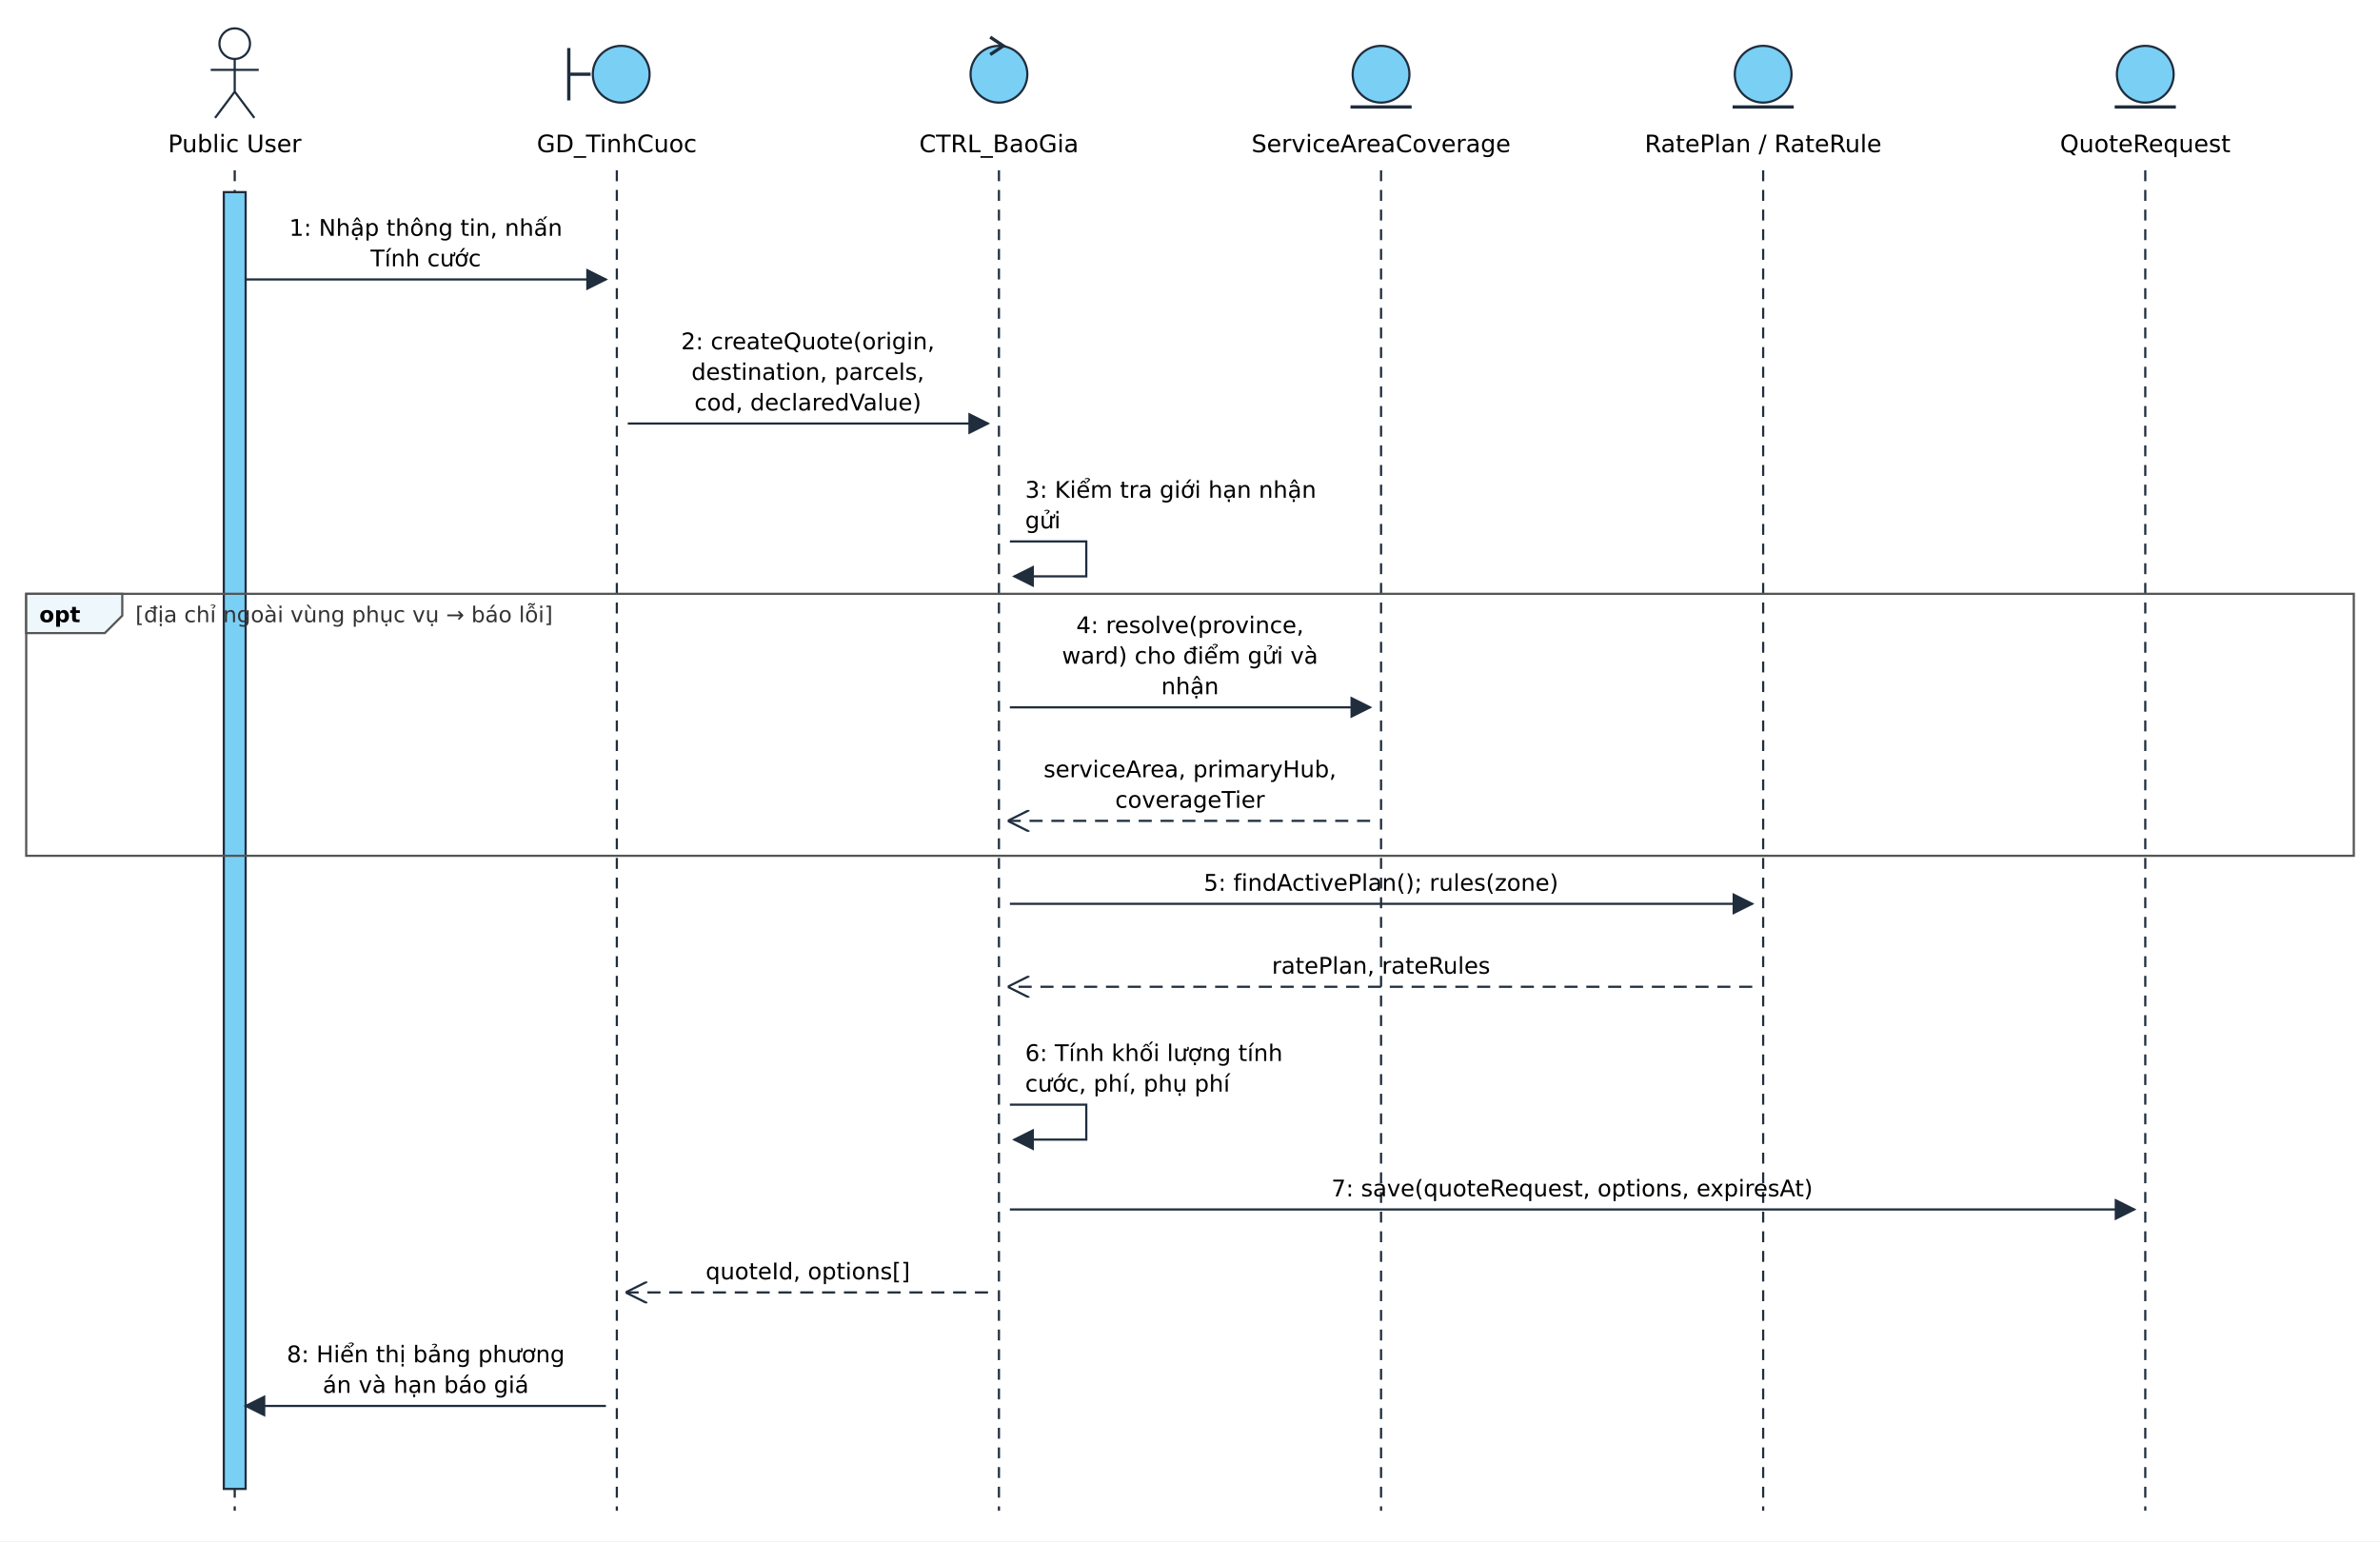
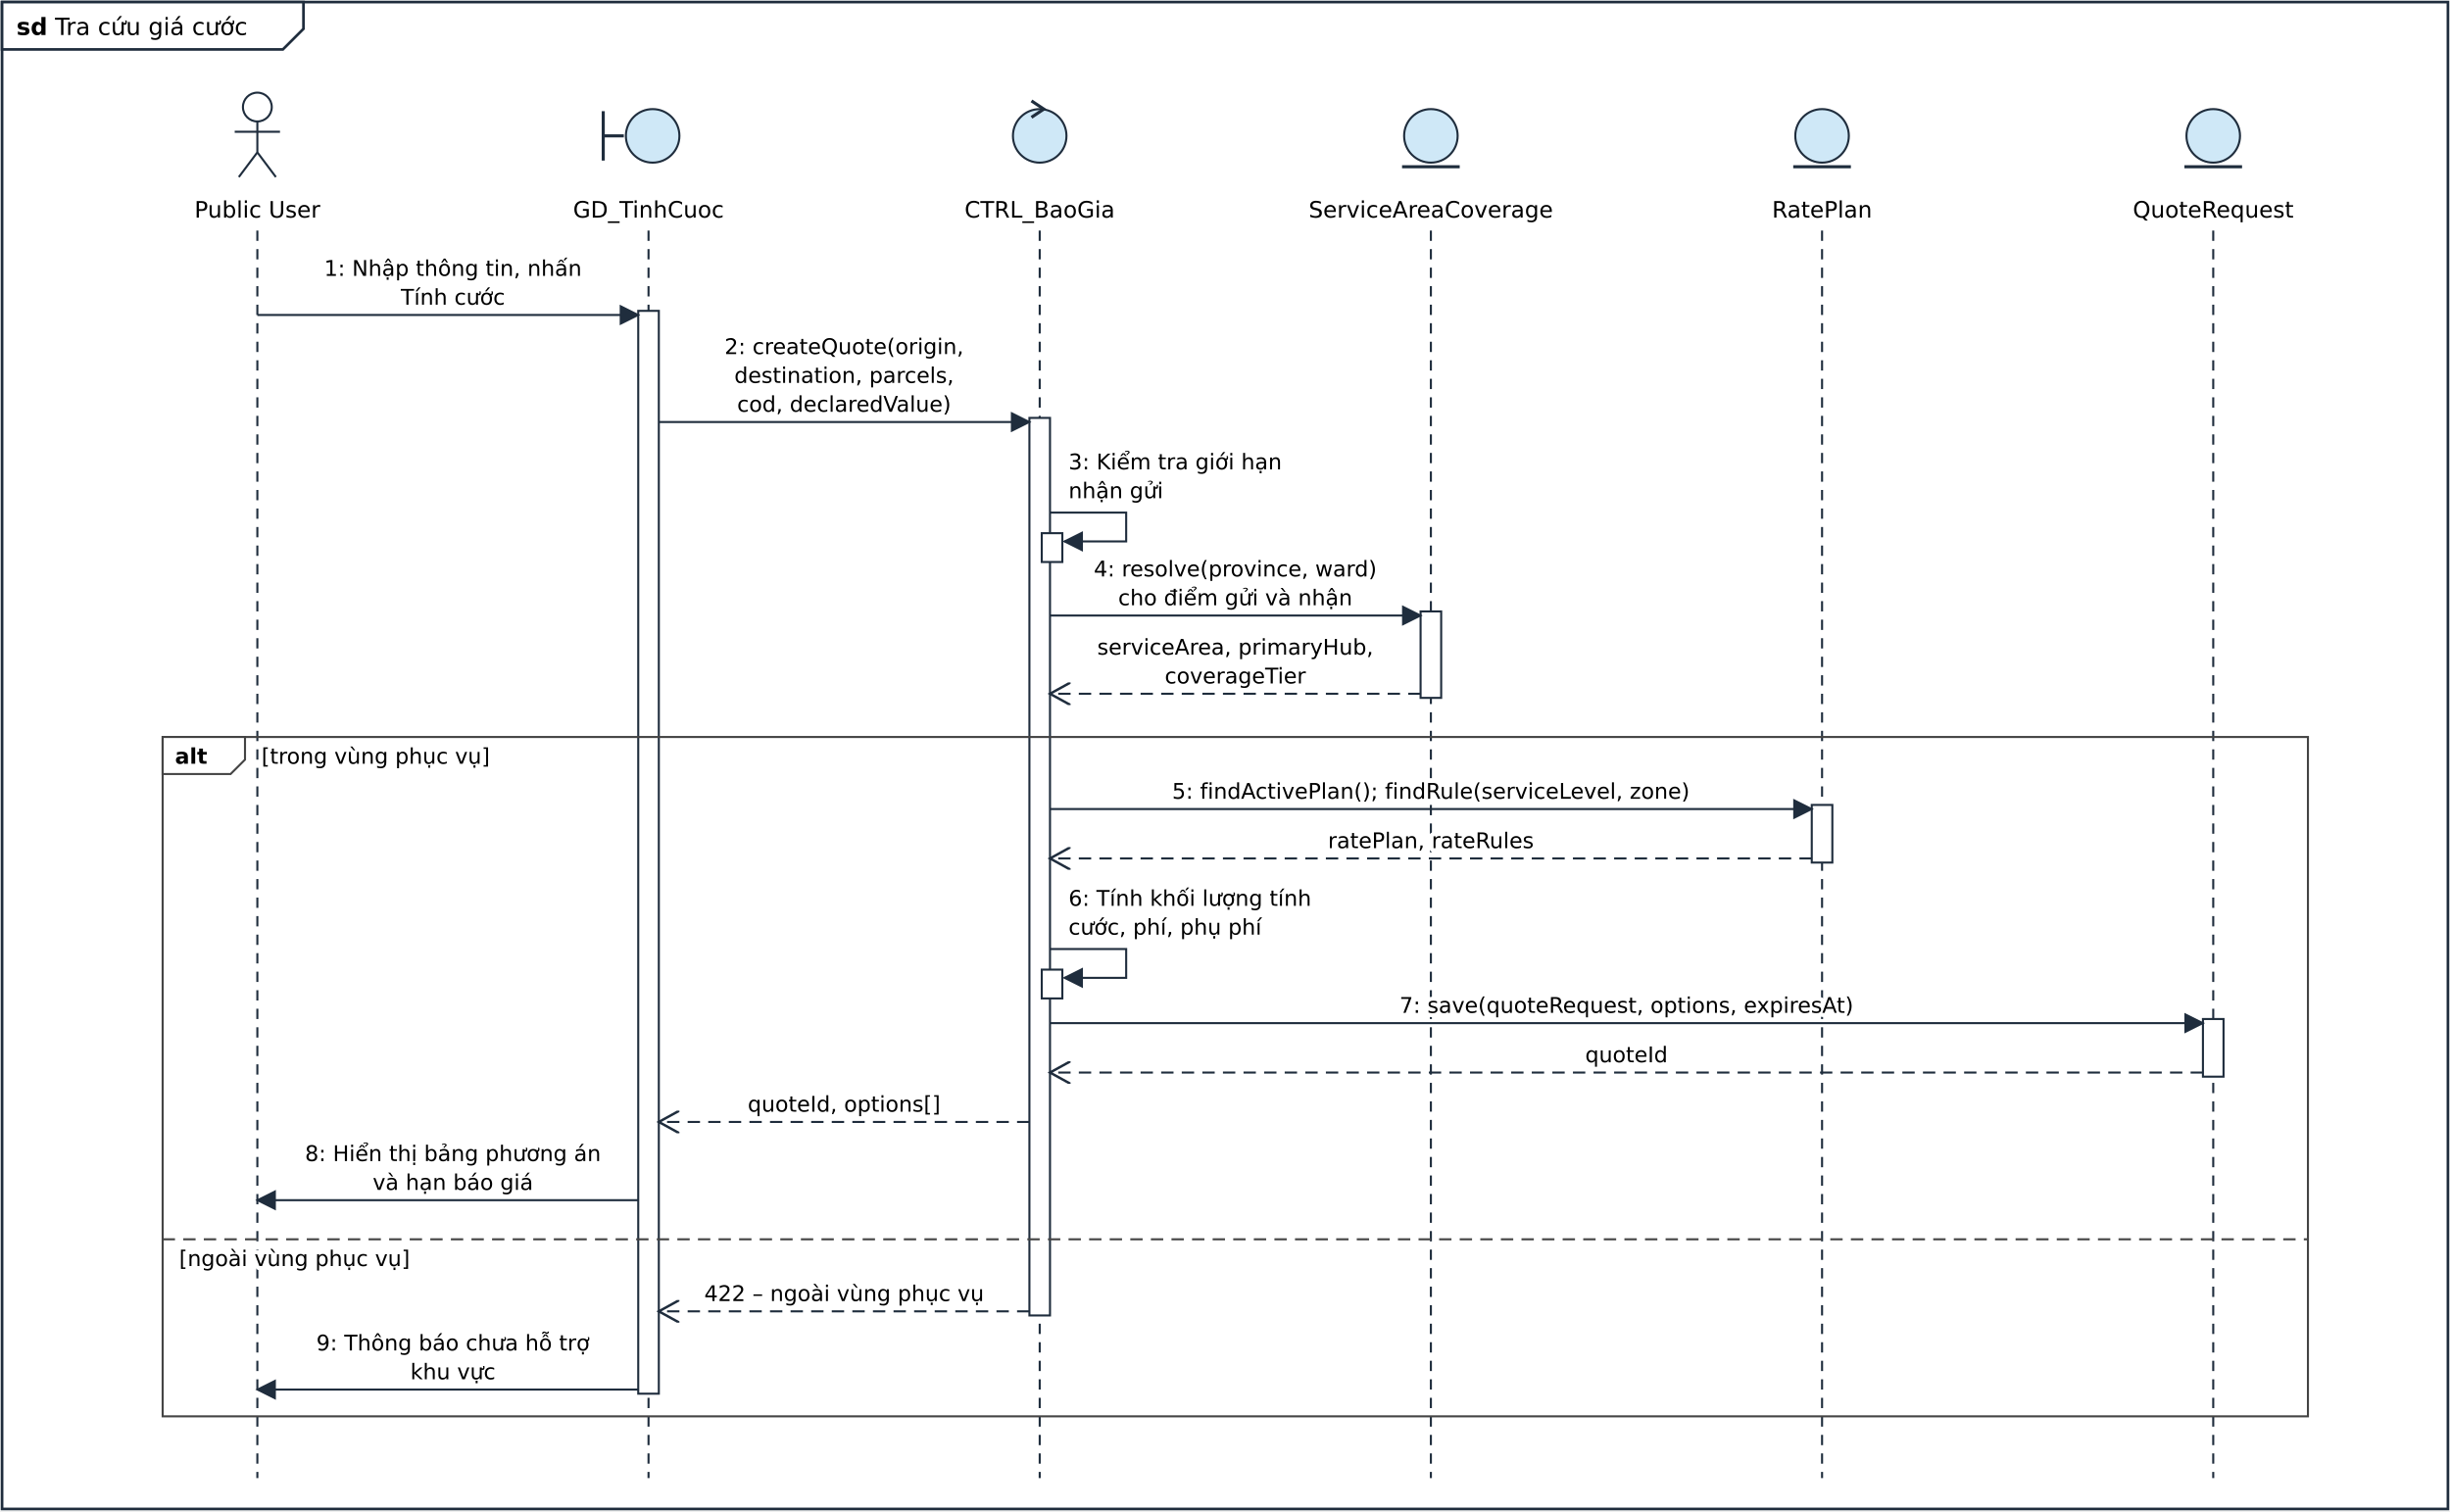
- <svg xmlns="http://www.w3.org/2000/svg" width="1090" height="706" viewBox="0 0 1090 706" font-family="DejaVu Sans, Arial, sans-serif">
+ <svg xmlns="http://www.w3.org/2000/svg" width="1190" height="734" viewBox="0 0 1190 734" font-family="DejaVu Sans, Arial, sans-serif">
  <defs>
    <marker id="arr" markerWidth="10" markerHeight="10" refX="9" refY="5" orient="auto">
      <path d="M0,0 L10,5 L0,10 Z" fill="#1f2d3d" />
    </marker>
-     <marker id="open" markerWidth="10" markerHeight="10" refX="9" refY="5" orient="auto">
-       <path d="M0,0 L10,5 L0,10" fill="none" stroke="#1f2d3d" />
+     <marker id="open" markerWidth="11" markerHeight="11" refX="10" refY="5.5" orient="auto">
+       <path d="M0,0 L10,5.5 L0,11" fill="none" stroke="#1f2d3d" stroke-width="1.2" />
    </marker>
  </defs>
-   <rect width="1090" height="706" fill="#fff" />
-   <circle cx="107.5" cy="20" r="7" fill="#fff" stroke="#1f2d3d" />
-   <path d="M107.5,27 L107.5,42 M96.5,32 L118.5,32 M107.5,42 L98.5,54 M107.5,42 L116.5,54" stroke="#1f2d3d" fill="none" />
-   <text x="107.5" y="69.7" font-size="11" font-weight="normal" text-anchor="middle">Public User</text>
-   <line x1="107.5" y1="78" x2="107.5" y2="692" stroke="#1f2d3d" stroke-dasharray="5,4" />
-   <line x1="260.5" y1="22" x2="260.5" y2="46" stroke="#1f2d3d" stroke-width="1.5" />
-   <line x1="260.5" y1="34" x2="270.5" y2="34" stroke="#1f2d3d" stroke-width="1.5" />
-   <circle cx="284.5" cy="34" r="13" fill="#7acff5" stroke="#1f2d3d" />
-   <text x="282.5" y="69.7" font-size="11" font-weight="normal" text-anchor="middle">GD_TinhCuoc</text>
-   <line x1="282.5" y1="78" x2="282.5" y2="692" stroke="#1f2d3d" stroke-dasharray="5,4" />
-   <circle cx="457.5" cy="34" r="13" fill="#7acff5" stroke="#1f2d3d" />
-   <path d="M453.5,17 L459.5,21 L453.5,25" fill="none" stroke="#1f2d3d" stroke-width="1.5" />
-   <text x="457.5" y="69.7" font-size="11" font-weight="normal" text-anchor="middle">CTRL_BaoGia</text>
-   <line x1="457.5" y1="78" x2="457.5" y2="692" stroke="#1f2d3d" stroke-dasharray="5,4" />
-   <circle cx="632.5" cy="34" r="13" fill="#7acff5" stroke="#1f2d3d" />
-   <line x1="618.5" y1="49" x2="646.5" y2="49" stroke="#1f2d3d" stroke-width="1.5" />
-   <text x="632.5" y="69.7" font-size="11" font-weight="normal" text-anchor="middle">ServiceAreaCoverage</text>
-   <line x1="632.5" y1="78" x2="632.5" y2="692" stroke="#1f2d3d" stroke-dasharray="5,4" />
-   <circle cx="807.5" cy="34" r="13" fill="#7acff5" stroke="#1f2d3d" />
-   <line x1="793.5" y1="49" x2="821.5" y2="49" stroke="#1f2d3d" stroke-width="1.5" />
-   <text x="807.5" y="69.7" font-size="11" font-weight="normal" text-anchor="middle">RatePlan / RateRule</text>
-   <line x1="807.5" y1="78" x2="807.5" y2="692" stroke="#1f2d3d" stroke-dasharray="5,4" />
-   <circle cx="982.5" cy="34" r="13" fill="#7acff5" stroke="#1f2d3d" />
-   <line x1="968.5" y1="49" x2="996.5" y2="49" stroke="#1f2d3d" stroke-width="1.5" />
-   <text x="982.5" y="69.7" font-size="11" font-weight="normal" text-anchor="middle">QuoteRequest</text>
-   <line x1="982.5" y1="78" x2="982.5" y2="692" stroke="#1f2d3d" stroke-dasharray="5,4" />
-   <rect x="102.5" y="88" width="10" height="594" fill="#7acff5" stroke="#1f2d3d" />
-   <text x="195.0" y="108" font-size="10.5" text-anchor="middle">1: Nhập thông tin, nhấn</text>
-   <text x="195.0" y="122" font-size="10.5" text-anchor="middle">Tính cước</text>
-   <line x1="112.5" y1="128" x2="277.5" y2="128" stroke="#1f2d3d" marker-end="url(#arr)" />
-   <text x="370.0" y="160" font-size="10.5" text-anchor="middle">2: createQuote(origin,</text>
-   <text x="370.0" y="174" font-size="10.5" text-anchor="middle">destination, parcels,</text>
-   <text x="370.0" y="188" font-size="10.5" text-anchor="middle">cod, declaredValue)</text>
-   <line x1="287.5" y1="194" x2="452.5" y2="194" stroke="#1f2d3d" marker-end="url(#arr)" />
-   <text x="469.5" y="228" font-size="10.5">3: Kiểm tra giới hạn nhận</text>
-   <text x="469.5" y="242" font-size="10.5">gửi</text>
-   <path d="M462.5,248 L497.5,248 L497.5,264 L464.5,264" fill="none" stroke="#1f2d3d" marker-end="url(#arr)" />
-   <text x="545.0" y="290" font-size="10.5" text-anchor="middle">4: resolve(province,</text>
-   <text x="545.0" y="304" font-size="10.5" text-anchor="middle">ward) cho điểm gửi và</text>
-   <text x="545.0" y="318" font-size="10.5" text-anchor="middle">nhận</text>
-   <line x1="462.5" y1="324" x2="627.5" y2="324" stroke="#1f2d3d" marker-end="url(#arr)" />
-   <text x="545.0" y="356" font-size="10.5" text-anchor="middle">serviceArea, primaryHub,</text>
-   <text x="545.0" y="370" font-size="10.5" text-anchor="middle">coverageTier</text>
-   <line x1="627.5" y1="376" x2="462.5" y2="376" stroke="#1f2d3d" stroke-dasharray="6,4" marker-end="url(#open)" />
-   <text x="632.5" y="408" font-size="10.5" text-anchor="middle">5: findActivePlan(); rules(zone)</text>
-   <line x1="462.5" y1="414" x2="802.5" y2="414" stroke="#1f2d3d" marker-end="url(#arr)" />
-   <text x="632.5" y="446" font-size="10.5" text-anchor="middle">ratePlan, rateRules</text>
-   <line x1="802.5" y1="452" x2="462.5" y2="452" stroke="#1f2d3d" stroke-dasharray="6,4" marker-end="url(#open)" />
-   <text x="469.5" y="486" font-size="10.5">6: Tính khối lượng tính</text>
-   <text x="469.5" y="500" font-size="10.5">cước, phí, phụ phí</text>
-   <path d="M462.5,506 L497.5,506 L497.5,522 L464.5,522" fill="none" stroke="#1f2d3d" marker-end="url(#arr)" />
-   <text x="720.0" y="548" font-size="10.5" text-anchor="middle">7: save(quoteRequest, options, expiresAt)</text>
-   <line x1="462.5" y1="554" x2="977.5" y2="554" stroke="#1f2d3d" marker-end="url(#arr)" />
-   <text x="370.0" y="586" font-size="10.5" text-anchor="middle">quoteId, options[]</text>
-   <line x1="452.5" y1="592" x2="287.5" y2="592" stroke="#1f2d3d" stroke-dasharray="6,4" marker-end="url(#open)" />
-   <text x="195.0" y="624" font-size="10.5" text-anchor="middle">8: Hiển thị bảng phương</text>
-   <text x="195.0" y="638" font-size="10.5" text-anchor="middle">án và hạn báo giá</text>
-   <line x1="277.5" y1="644" x2="112.5" y2="644" stroke="#1f2d3d" marker-end="url(#arr)" />
-   <rect x="12" y="272" width="1066" height="120" fill="none" stroke="#555" />
-   <path d="M12,272 L56,272 L56,282 L48,290 L12,290 Z" fill="#eef7fc" stroke="#555" />
-   <text x="18" y="285" font-size="10" font-weight="bold">opt</text>
-   <text x="62" y="285" font-size="10" fill="#333">[địa chỉ ngoài vùng phục vụ → báo lỗi]</text>
+   <rect width="1190" height="734" fill="#fff" />
+   <rect x="1" y="1" width="1188" height="732" fill="none" stroke="#1f2d3d" stroke-width="1.3" />
+   <path d="M1,1 L147.4,1 L147.4,14 L137.4,24 L1,24 Z" fill="#fff" stroke="#1f2d3d" stroke-width="1.3" />
+   <text x="8" y="17" font-size="11.5">
+     <tspan font-weight="bold">sd</tspan> Tra cứu giá cước</text>
+   <circle cx="125.0" cy="52" r="7" fill="#fff" stroke="#1f2d3d" />
+   <path d="M125.0,59 L125.0,74 M114.0,64 L136.0,64 M125.0,74 L116.0,86 M125.0,74 L134.0,86" stroke="#1f2d3d" fill="none" />
+   <text x="125.0" y="105.7" font-size="11" font-weight="normal" text-anchor="middle">Public User</text>
+   <line x1="125.0" y1="112" x2="125.0" y2="718" stroke="#1f2d3d" stroke-dasharray="5,4" />
+   <line x1="293.0" y1="54" x2="293.0" y2="78" stroke="#1f2d3d" stroke-width="1.5" />
+   <line x1="293.0" y1="66" x2="303.0" y2="66" stroke="#1f2d3d" stroke-width="1.5" />
+   <circle cx="317.0" cy="66" r="13" fill="#cfe8f7" stroke="#1f2d3d" />
+   <text x="315.0" y="105.7" font-size="11" font-weight="normal" text-anchor="middle">GD_TinhCuoc</text>
+   <line x1="315.0" y1="112" x2="315.0" y2="718" stroke="#1f2d3d" stroke-dasharray="5,4" />
+   <circle cx="505.0" cy="66" r="13" fill="#cfe8f7" stroke="#1f2d3d" />
+   <path d="M501.0,49 L507.0,53 L501.0,57" fill="none" stroke="#1f2d3d" stroke-width="1.5" />
+   <text x="505.0" y="105.7" font-size="11" font-weight="normal" text-anchor="middle">CTRL_BaoGia</text>
+   <line x1="505.0" y1="112" x2="505.0" y2="718" stroke="#1f2d3d" stroke-dasharray="5,4" />
+   <circle cx="695.0" cy="66" r="13" fill="#cfe8f7" stroke="#1f2d3d" />
+   <line x1="681.0" y1="81" x2="709.0" y2="81" stroke="#1f2d3d" stroke-width="1.5" />
+   <text x="695.0" y="105.7" font-size="11" font-weight="normal" text-anchor="middle">ServiceAreaCoverage</text>
+   <line x1="695.0" y1="112" x2="695.0" y2="718" stroke="#1f2d3d" stroke-dasharray="5,4" />
+   <circle cx="885.0" cy="66" r="13" fill="#cfe8f7" stroke="#1f2d3d" />
+   <line x1="871.0" y1="81" x2="899.0" y2="81" stroke="#1f2d3d" stroke-width="1.5" />
+   <text x="885.0" y="105.7" font-size="11" font-weight="normal" text-anchor="middle">RatePlan</text>
+   <line x1="885.0" y1="112" x2="885.0" y2="718" stroke="#1f2d3d" stroke-dasharray="5,4" />
+   <circle cx="1075.0" cy="66" r="13" fill="#cfe8f7" stroke="#1f2d3d" />
+   <line x1="1061.0" y1="81" x2="1089.0" y2="81" stroke="#1f2d3d" stroke-width="1.5" />
+   <text x="1075.0" y="105.7" font-size="11" font-weight="normal" text-anchor="middle">QuoteRequest</text>
+   <line x1="1075.0" y1="112" x2="1075.0" y2="718" stroke="#1f2d3d" stroke-dasharray="5,4" />
+   <rect x="310.0" y="151" width="10" height="526" fill="#fff" stroke="#1f2d3d" />
+   <rect x="500.0" y="203" width="10" height="436" fill="#fff" stroke="#1f2d3d" />
+   <rect x="506.0" y="259" width="10" height="14" fill="#fff" stroke="#1f2d3d" />
+   <rect x="690.0" y="297" width="10" height="42" fill="#fff" stroke="#1f2d3d" />
+   <rect x="880.0" y="391" width="10" height="28" fill="#fff" stroke="#1f2d3d" />
+   <rect x="506.0" y="471" width="10" height="14" fill="#fff" stroke="#1f2d3d" />
+   <rect x="1070.0" y="495" width="10" height="28" fill="#fff" stroke="#1f2d3d" />
+   <text x="220.0" y="134" font-size="10.5" text-anchor="middle" paint-order="stroke" stroke="#fff" stroke-width="4" stroke-linejoin="round">1: Nhập thông tin, nhấn</text>
+   <text x="220.0" y="148" font-size="10.5" text-anchor="middle" paint-order="stroke" stroke="#fff" stroke-width="4" stroke-linejoin="round">Tính cước</text>
+   <line x1="125.0" y1="153" x2="310.0" y2="153" stroke="#1f2d3d" marker-end="url(#arr)" />
+   <text x="410.0" y="172" font-size="10.5" text-anchor="middle" paint-order="stroke" stroke="#fff" stroke-width="4" stroke-linejoin="round">2: createQuote(origin,</text>
+   <text x="410.0" y="186" font-size="10.5" text-anchor="middle" paint-order="stroke" stroke="#fff" stroke-width="4" stroke-linejoin="round">destination, parcels,</text>
+   <text x="410.0" y="200" font-size="10.5" text-anchor="middle" paint-order="stroke" stroke="#fff" stroke-width="4" stroke-linejoin="round">cod, declaredValue)</text>
+   <line x1="320.0" y1="205" x2="500.0" y2="205" stroke="#1f2d3d" marker-end="url(#arr)" />
+   <text x="519.0" y="228" font-size="10.5" paint-order="stroke" stroke="#fff" stroke-width="4" stroke-linejoin="round">3: Kiểm tra giới hạn</text>
+   <text x="519.0" y="242" font-size="10.5" paint-order="stroke" stroke="#fff" stroke-width="4" stroke-linejoin="round">nhận gửi</text>
+   <path d="M510.0,249 L547.0,249 L547.0,263 L517.0,263" fill="none" stroke="#1f2d3d" marker-end="url(#arr)" />
+   <text x="600.0" y="280" font-size="10.5" text-anchor="middle" paint-order="stroke" stroke="#fff" stroke-width="4" stroke-linejoin="round">4: resolve(province, ward)</text>
+   <text x="600.0" y="294" font-size="10.5" text-anchor="middle" paint-order="stroke" stroke="#fff" stroke-width="4" stroke-linejoin="round">cho điểm gửi và nhận</text>
+   <line x1="510.0" y1="299" x2="690.0" y2="299" stroke="#1f2d3d" marker-end="url(#arr)" />
+   <text x="600.0" y="318" font-size="10.5" text-anchor="middle" paint-order="stroke" stroke="#fff" stroke-width="4" stroke-linejoin="round">serviceArea, primaryHub,</text>
+   <text x="600.0" y="332" font-size="10.5" text-anchor="middle" paint-order="stroke" stroke="#fff" stroke-width="4" stroke-linejoin="round">coverageTier</text>
+   <line x1="690.0" y1="337" x2="510.0" y2="337" stroke="#1f2d3d" stroke-dasharray="6,4" marker-end="url(#open)" />
+   <text x="695.0" y="388" font-size="10.5" text-anchor="middle" paint-order="stroke" stroke="#fff" stroke-width="4" stroke-linejoin="round">5: findActivePlan(); findRule(serviceLevel, zone)</text>
+   <line x1="510.0" y1="393" x2="880.0" y2="393" stroke="#1f2d3d" marker-end="url(#arr)" />
+   <text x="695.0" y="412" font-size="10.5" text-anchor="middle" paint-order="stroke" stroke="#fff" stroke-width="4" stroke-linejoin="round">ratePlan, rateRules</text>
+   <line x1="880.0" y1="417" x2="510.0" y2="417" stroke="#1f2d3d" stroke-dasharray="6,4" marker-end="url(#open)" />
+   <text x="519.0" y="440" font-size="10.5" paint-order="stroke" stroke="#fff" stroke-width="4" stroke-linejoin="round">6: Tính khối lượng tính</text>
+   <text x="519.0" y="454" font-size="10.5" paint-order="stroke" stroke="#fff" stroke-width="4" stroke-linejoin="round">cước, phí, phụ phí</text>
+   <path d="M510.0,461 L547.0,461 L547.0,475 L517.0,475" fill="none" stroke="#1f2d3d" marker-end="url(#arr)" />
+   <text x="790.0" y="492" font-size="10.5" text-anchor="middle" paint-order="stroke" stroke="#fff" stroke-width="4" stroke-linejoin="round">7: save(quoteRequest, options, expiresAt)</text>
+   <line x1="510.0" y1="497" x2="1070.0" y2="497" stroke="#1f2d3d" marker-end="url(#arr)" />
+   <text x="790.0" y="516" font-size="10.5" text-anchor="middle" paint-order="stroke" stroke="#fff" stroke-width="4" stroke-linejoin="round">quoteId</text>
+   <line x1="1070.0" y1="521" x2="510.0" y2="521" stroke="#1f2d3d" stroke-dasharray="6,4" marker-end="url(#open)" />
+   <text x="410.0" y="540" font-size="10.5" text-anchor="middle" paint-order="stroke" stroke="#fff" stroke-width="4" stroke-linejoin="round">quoteId, options[]</text>
+   <line x1="500.0" y1="545" x2="320.0" y2="545" stroke="#1f2d3d" stroke-dasharray="6,4" marker-end="url(#open)" />
+   <text x="220.0" y="564" font-size="10.5" text-anchor="middle" paint-order="stroke" stroke="#fff" stroke-width="4" stroke-linejoin="round">8: Hiển thị bảng phương án</text>
+   <text x="220.0" y="578" font-size="10.5" text-anchor="middle" paint-order="stroke" stroke="#fff" stroke-width="4" stroke-linejoin="round">và hạn báo giá</text>
+   <line x1="310.0" y1="583" x2="125.0" y2="583" stroke="#1f2d3d" marker-end="url(#arr)" />
+   <text x="410.0" y="632" font-size="10.5" text-anchor="middle" paint-order="stroke" stroke="#fff" stroke-width="4" stroke-linejoin="round">422 – ngoài vùng phục vụ</text>
+   <line x1="500.0" y1="637" x2="320.0" y2="637" stroke="#1f2d3d" stroke-dasharray="6,4" marker-end="url(#open)" />
+   <text x="220.0" y="656" font-size="10.5" text-anchor="middle" paint-order="stroke" stroke="#fff" stroke-width="4" stroke-linejoin="round">9: Thông báo chưa hỗ trợ</text>
+   <text x="220.0" y="670" font-size="10.5" text-anchor="middle" paint-order="stroke" stroke="#fff" stroke-width="4" stroke-linejoin="round">khu vực</text>
+   <line x1="310.0" y1="675" x2="125.0" y2="675" stroke="#1f2d3d" marker-end="url(#arr)" />
+   <rect x="79.0" y="358" width="1042.0" height="330" fill="none" stroke="#444" />
+   <path d="M79.0,358 L119.0,358 L119.0,369 L112.0,376 L79.0,376 Z" fill="#fff" stroke="#444" />
+   <text x="85.0" y="371" font-size="10.5" font-weight="bold">alt</text>
+   <text x="127.0" y="371" font-size="10.5" paint-order="stroke" stroke="#fff" stroke-width="4" stroke-linejoin="round">[trong vùng phục vụ]</text>
+   <line x1="79.0" y1="602" x2="1121.0" y2="602" stroke="#444" stroke-dasharray="6,4" />
+   <text x="87.0" y="615" font-size="10.5" paint-order="stroke" stroke="#fff" stroke-width="4" stroke-linejoin="round">[ngoài vùng phục vụ]</text>
</svg>
